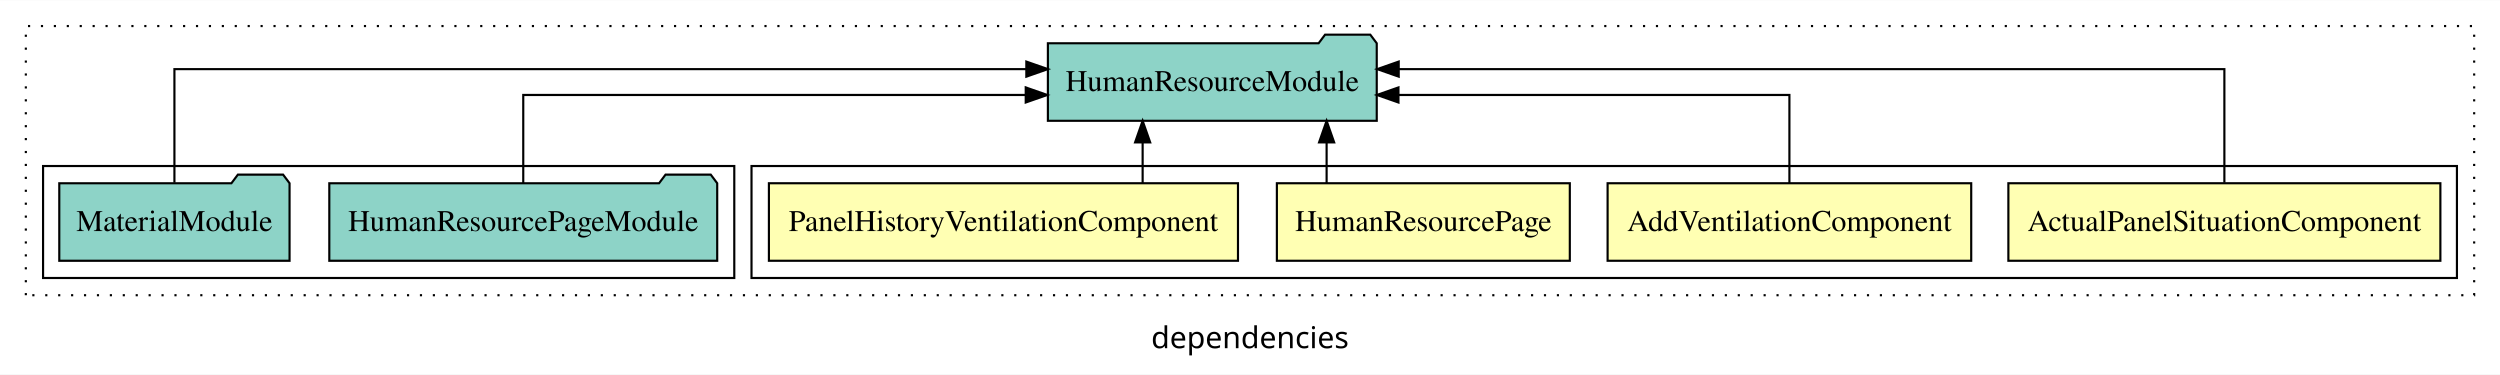
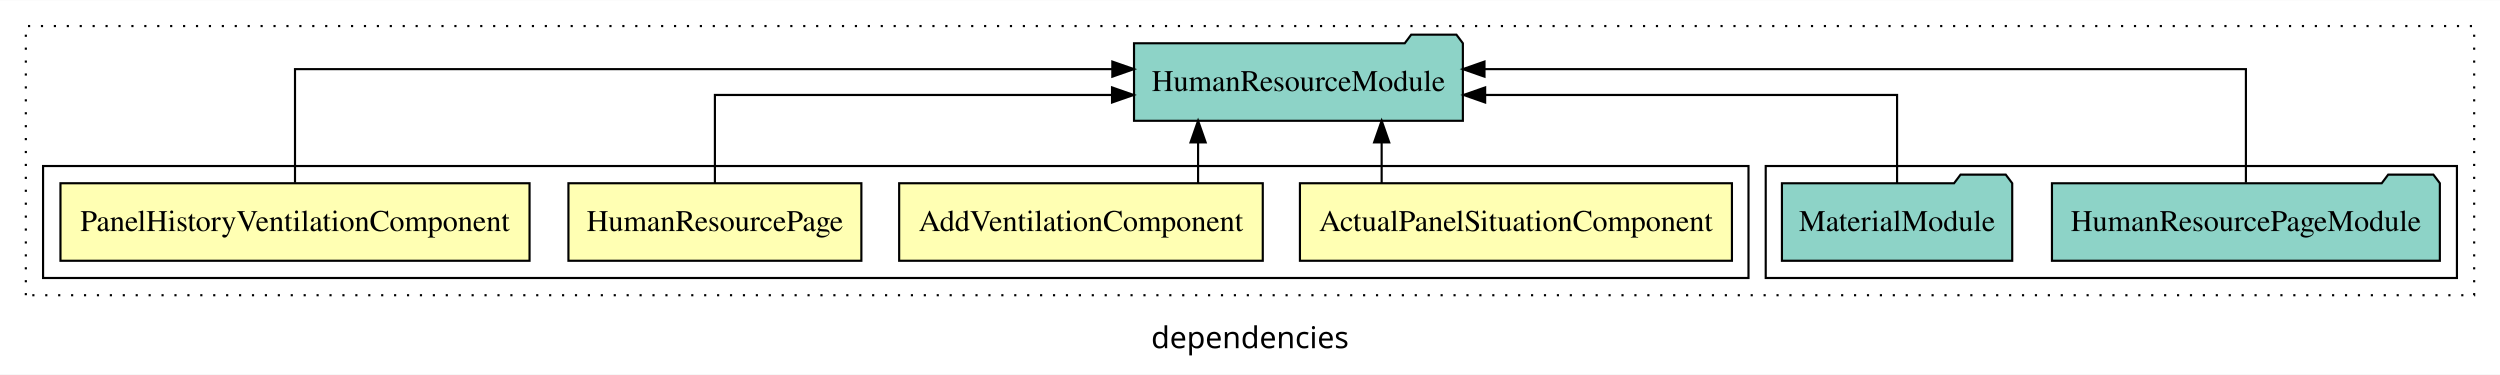
<svg xmlns="http://www.w3.org/2000/svg" width="1161pt" height="174pt" viewBox="0.00 0.00 1161.00 173.80">
  <g id="graph0" class="graph" transform="scale(1 1) rotate(0) translate(4 169.8)">
    <polygon fill="white" stroke="transparent" points="-4,4 -4,-169.8 1157,-169.8 1157,4 -4,4" />
    <text text-anchor="middle" x="576.5" y="-8.2" font-family="sans-serif" font-size="14.00">dependencies</text>
    <g id="clust1" class="cluster">
      <polygon fill="none" stroke="black" stroke-dasharray="1,5" points="8,-32.8 8,-157.8 1145,-157.8 1145,-32.8 8,-32.8" />
    </g>
+     <g id="clust7" class="cluster">
+       <polygon fill="none" stroke="black" points="816,-40.8 816,-92.8 1137,-92.8 1137,-40.8 816,-40.8" />
+     </g>
    <g id="clust2" class="cluster">
-       <polygon fill="none" stroke="black" points="345,-40.8 345,-92.8 1137,-92.8 1137,-40.8 345,-40.8" />
-     </g>
-     <g id="clust7" class="cluster">
-       <polygon fill="none" stroke="black" points="16,-40.8 16,-92.8 337,-92.8 337,-40.8 16,-40.8" />
+       <polygon fill="none" stroke="black" points="16,-40.8 16,-92.8 808,-92.8 808,-40.8 16,-40.8" />
    </g>
    <g id="node1" class="node">
-       <polygon fill="#ffffb3" stroke="black" points="1129.31,-84.8 928.69,-84.8 928.69,-48.8 1129.31,-48.8 1129.31,-84.8" />
-       <text text-anchor="middle" x="1029" y="-62.6" font-family="Times,serif" font-size="14.00">ActualPanelSituationComponent</text>
+       <polygon fill="#ffffb3" stroke="black" points="800.31,-84.8 599.69,-84.8 599.69,-48.8 800.31,-48.8 800.31,-84.8" />
+       <text text-anchor="middle" x="700" y="-62.6" font-family="Times,serif" font-size="14.00">ActualPanelSituationComponent</text>
    </g>
    <g id="node5" class="node">
-       <polygon fill="#8dd3c7" stroke="black" points="635.36,-149.8 632.36,-153.8 611.36,-153.8 608.36,-149.8 482.64,-149.8 482.64,-113.8 635.36,-113.8 635.36,-149.8" />
-       <text text-anchor="middle" x="559" y="-127.6" font-family="Times,serif" font-size="14.00">HumanResourceModule</text>
+       <polygon fill="#8dd3c7" stroke="black" points="675.36,-149.8 672.36,-153.8 651.36,-153.8 648.36,-149.8 522.64,-149.8 522.64,-113.8 675.36,-113.8 675.36,-149.8" />
+       <text text-anchor="middle" x="599" y="-127.6" font-family="Times,serif" font-size="14.00">HumanResourceModule</text>
    </g>
    <g id="edge1" class="edge">
-       <path fill="none" stroke="black" d="M1029,-85.08C1029,-106.12 1029,-137.8 1029,-137.8 1029,-137.8 645.56,-137.8 645.56,-137.8" />
-       <polygon fill="black" stroke="black" points="645.56,-134.3 635.56,-137.8 645.56,-141.3 645.56,-134.3" />
+       <path fill="none" stroke="black" d="M637.64,-84.91C637.64,-84.91 637.64,-103.79 637.64,-103.79" />
+       <polygon fill="black" stroke="black" points="634.14,-103.79 637.64,-113.79 641.14,-103.79 634.14,-103.79" />
    </g>
    <g id="node2" class="node">
-       <polygon fill="#ffffb3" stroke="black" points="911.43,-84.8 742.57,-84.8 742.57,-48.8 911.43,-48.8 911.43,-84.8" />
-       <text text-anchor="middle" x="827" y="-62.6" font-family="Times,serif" font-size="14.00">AddVentilationComponent</text>
+       <polygon fill="#ffffb3" stroke="black" points="582.43,-84.8 413.57,-84.8 413.57,-48.8 582.43,-48.8 582.43,-84.8" />
+       <text text-anchor="middle" x="498" y="-62.6" font-family="Times,serif" font-size="14.00">AddVentilationComponent</text>
    </g>
    <g id="edge2" class="edge">
-       <path fill="none" stroke="black" d="M827,-84.82C827,-102.17 827,-125.8 827,-125.8 827,-125.8 645.44,-125.8 645.44,-125.8" />
-       <polygon fill="black" stroke="black" points="645.44,-122.3 635.44,-125.8 645.44,-129.3 645.44,-122.3" />
+       <path fill="none" stroke="black" d="M552.39,-84.91C552.39,-84.91 552.39,-103.79 552.39,-103.79" />
+       <polygon fill="black" stroke="black" points="548.89,-103.79 552.39,-113.79 555.89,-103.79 548.89,-103.79" />
    </g>
    <g id="node3" class="node">
-       <polygon fill="#ffffb3" stroke="black" points="725.02,-84.8 588.98,-84.8 588.98,-48.8 725.02,-48.8 725.02,-84.8" />
-       <text text-anchor="middle" x="657" y="-62.6" font-family="Times,serif" font-size="14.00">HumanResourcePage</text>
+       <polygon fill="#ffffb3" stroke="black" points="396.02,-84.8 259.98,-84.8 259.98,-48.8 396.02,-48.8 396.02,-84.8" />
+       <text text-anchor="middle" x="328" y="-62.6" font-family="Times,serif" font-size="14.00">HumanResourcePage</text>
    </g>
    <g id="edge3" class="edge">
-       <path fill="none" stroke="black" d="M612.08,-84.91C612.08,-84.91 612.08,-103.79 612.08,-103.79" />
-       <polygon fill="black" stroke="black" points="608.58,-103.79 612.08,-113.79 615.58,-103.79 608.58,-103.79" />
+       <path fill="none" stroke="black" d="M328,-84.82C328,-102.17 328,-125.8 328,-125.8 328,-125.8 512.43,-125.8 512.43,-125.8" />
+       <polygon fill="black" stroke="black" points="512.43,-129.3 522.43,-125.8 512.43,-122.3 512.43,-129.3" />
    </g>
    <g id="node4" class="node">
-       <polygon fill="#ffffb3" stroke="black" points="570.92,-84.8 353.08,-84.8 353.08,-48.8 570.92,-48.8 570.92,-84.8" />
-       <text text-anchor="middle" x="462" y="-62.6" font-family="Times,serif" font-size="14.00">PanelHistoryVentilationComponent</text>
+       <polygon fill="#ffffb3" stroke="black" points="241.92,-84.8 24.08,-84.8 24.08,-48.8 241.92,-48.8 241.92,-84.8" />
+       <text text-anchor="middle" x="133" y="-62.6" font-family="Times,serif" font-size="14.00">PanelHistoryVentilationComponent</text>
    </g>
    <g id="edge4" class="edge">
-       <path fill="none" stroke="black" d="M526.64,-84.91C526.64,-84.91 526.64,-103.79 526.64,-103.79" />
-       <polygon fill="black" stroke="black" points="523.14,-103.79 526.64,-113.79 530.14,-103.79 523.14,-103.79" />
+       <path fill="none" stroke="black" d="M133,-85.08C133,-106.12 133,-137.8 133,-137.8 133,-137.8 512.57,-137.8 512.57,-137.8" />
+       <polygon fill="black" stroke="black" points="512.57,-141.3 522.57,-137.8 512.57,-134.3 512.57,-141.3" />
    </g>
    <g id="node6" class="node">
-       <polygon fill="#8dd3c7" stroke="black" points="329.07,-84.8 326.07,-88.8 305.07,-88.8 302.07,-84.8 148.93,-84.8 148.93,-48.8 329.07,-48.8 329.07,-84.8" />
-       <text text-anchor="middle" x="239" y="-62.6" font-family="Times,serif" font-size="14.00">HumanResourcePageModule</text>
+       <polygon fill="#8dd3c7" stroke="black" points="1129.07,-84.8 1126.07,-88.8 1105.07,-88.8 1102.07,-84.8 948.93,-84.8 948.93,-48.8 1129.07,-48.8 1129.07,-84.8" />
+       <text text-anchor="middle" x="1039" y="-62.6" font-family="Times,serif" font-size="14.00">HumanResourcePageModule</text>
    </g>
    <g id="edge5" class="edge">
-       <path fill="none" stroke="black" d="M239,-84.82C239,-102.17 239,-125.8 239,-125.8 239,-125.8 472.35,-125.8 472.35,-125.8" />
-       <polygon fill="black" stroke="black" points="472.35,-129.3 482.35,-125.8 472.35,-122.3 472.35,-129.3" />
+       <path fill="none" stroke="black" d="M1039,-85.08C1039,-106.12 1039,-137.8 1039,-137.8 1039,-137.8 685.39,-137.8 685.39,-137.8" />
+       <polygon fill="black" stroke="black" points="685.39,-134.3 675.39,-137.8 685.39,-141.3 685.39,-134.3" />
    </g>
    <g id="node7" class="node">
-       <polygon fill="#8dd3c7" stroke="black" points="130.47,-84.8 127.47,-88.8 106.47,-88.8 103.47,-84.8 23.53,-84.8 23.53,-48.8 130.47,-48.8 130.47,-84.8" />
-       <text text-anchor="middle" x="77" y="-62.6" font-family="Times,serif" font-size="14.00">MaterialModule</text>
+       <polygon fill="#8dd3c7" stroke="black" points="930.47,-84.8 927.47,-88.8 906.47,-88.8 903.47,-84.8 823.53,-84.8 823.53,-48.8 930.47,-48.8 930.47,-84.8" />
+       <text text-anchor="middle" x="877" y="-62.6" font-family="Times,serif" font-size="14.00">MaterialModule</text>
    </g>
    <g id="edge6" class="edge">
-       <path fill="none" stroke="black" d="M77,-85.08C77,-106.12 77,-137.8 77,-137.8 77,-137.8 472.63,-137.8 472.63,-137.8" />
-       <polygon fill="black" stroke="black" points="472.63,-141.3 482.63,-137.8 472.63,-134.3 472.63,-141.3" />
+       <path fill="none" stroke="black" d="M877,-84.82C877,-102.17 877,-125.8 877,-125.8 877,-125.8 685.7,-125.8 685.7,-125.8" />
+       <polygon fill="black" stroke="black" points="685.7,-122.3 675.7,-125.8 685.7,-129.3 685.7,-122.3" />
    </g>
  </g>
</svg>
